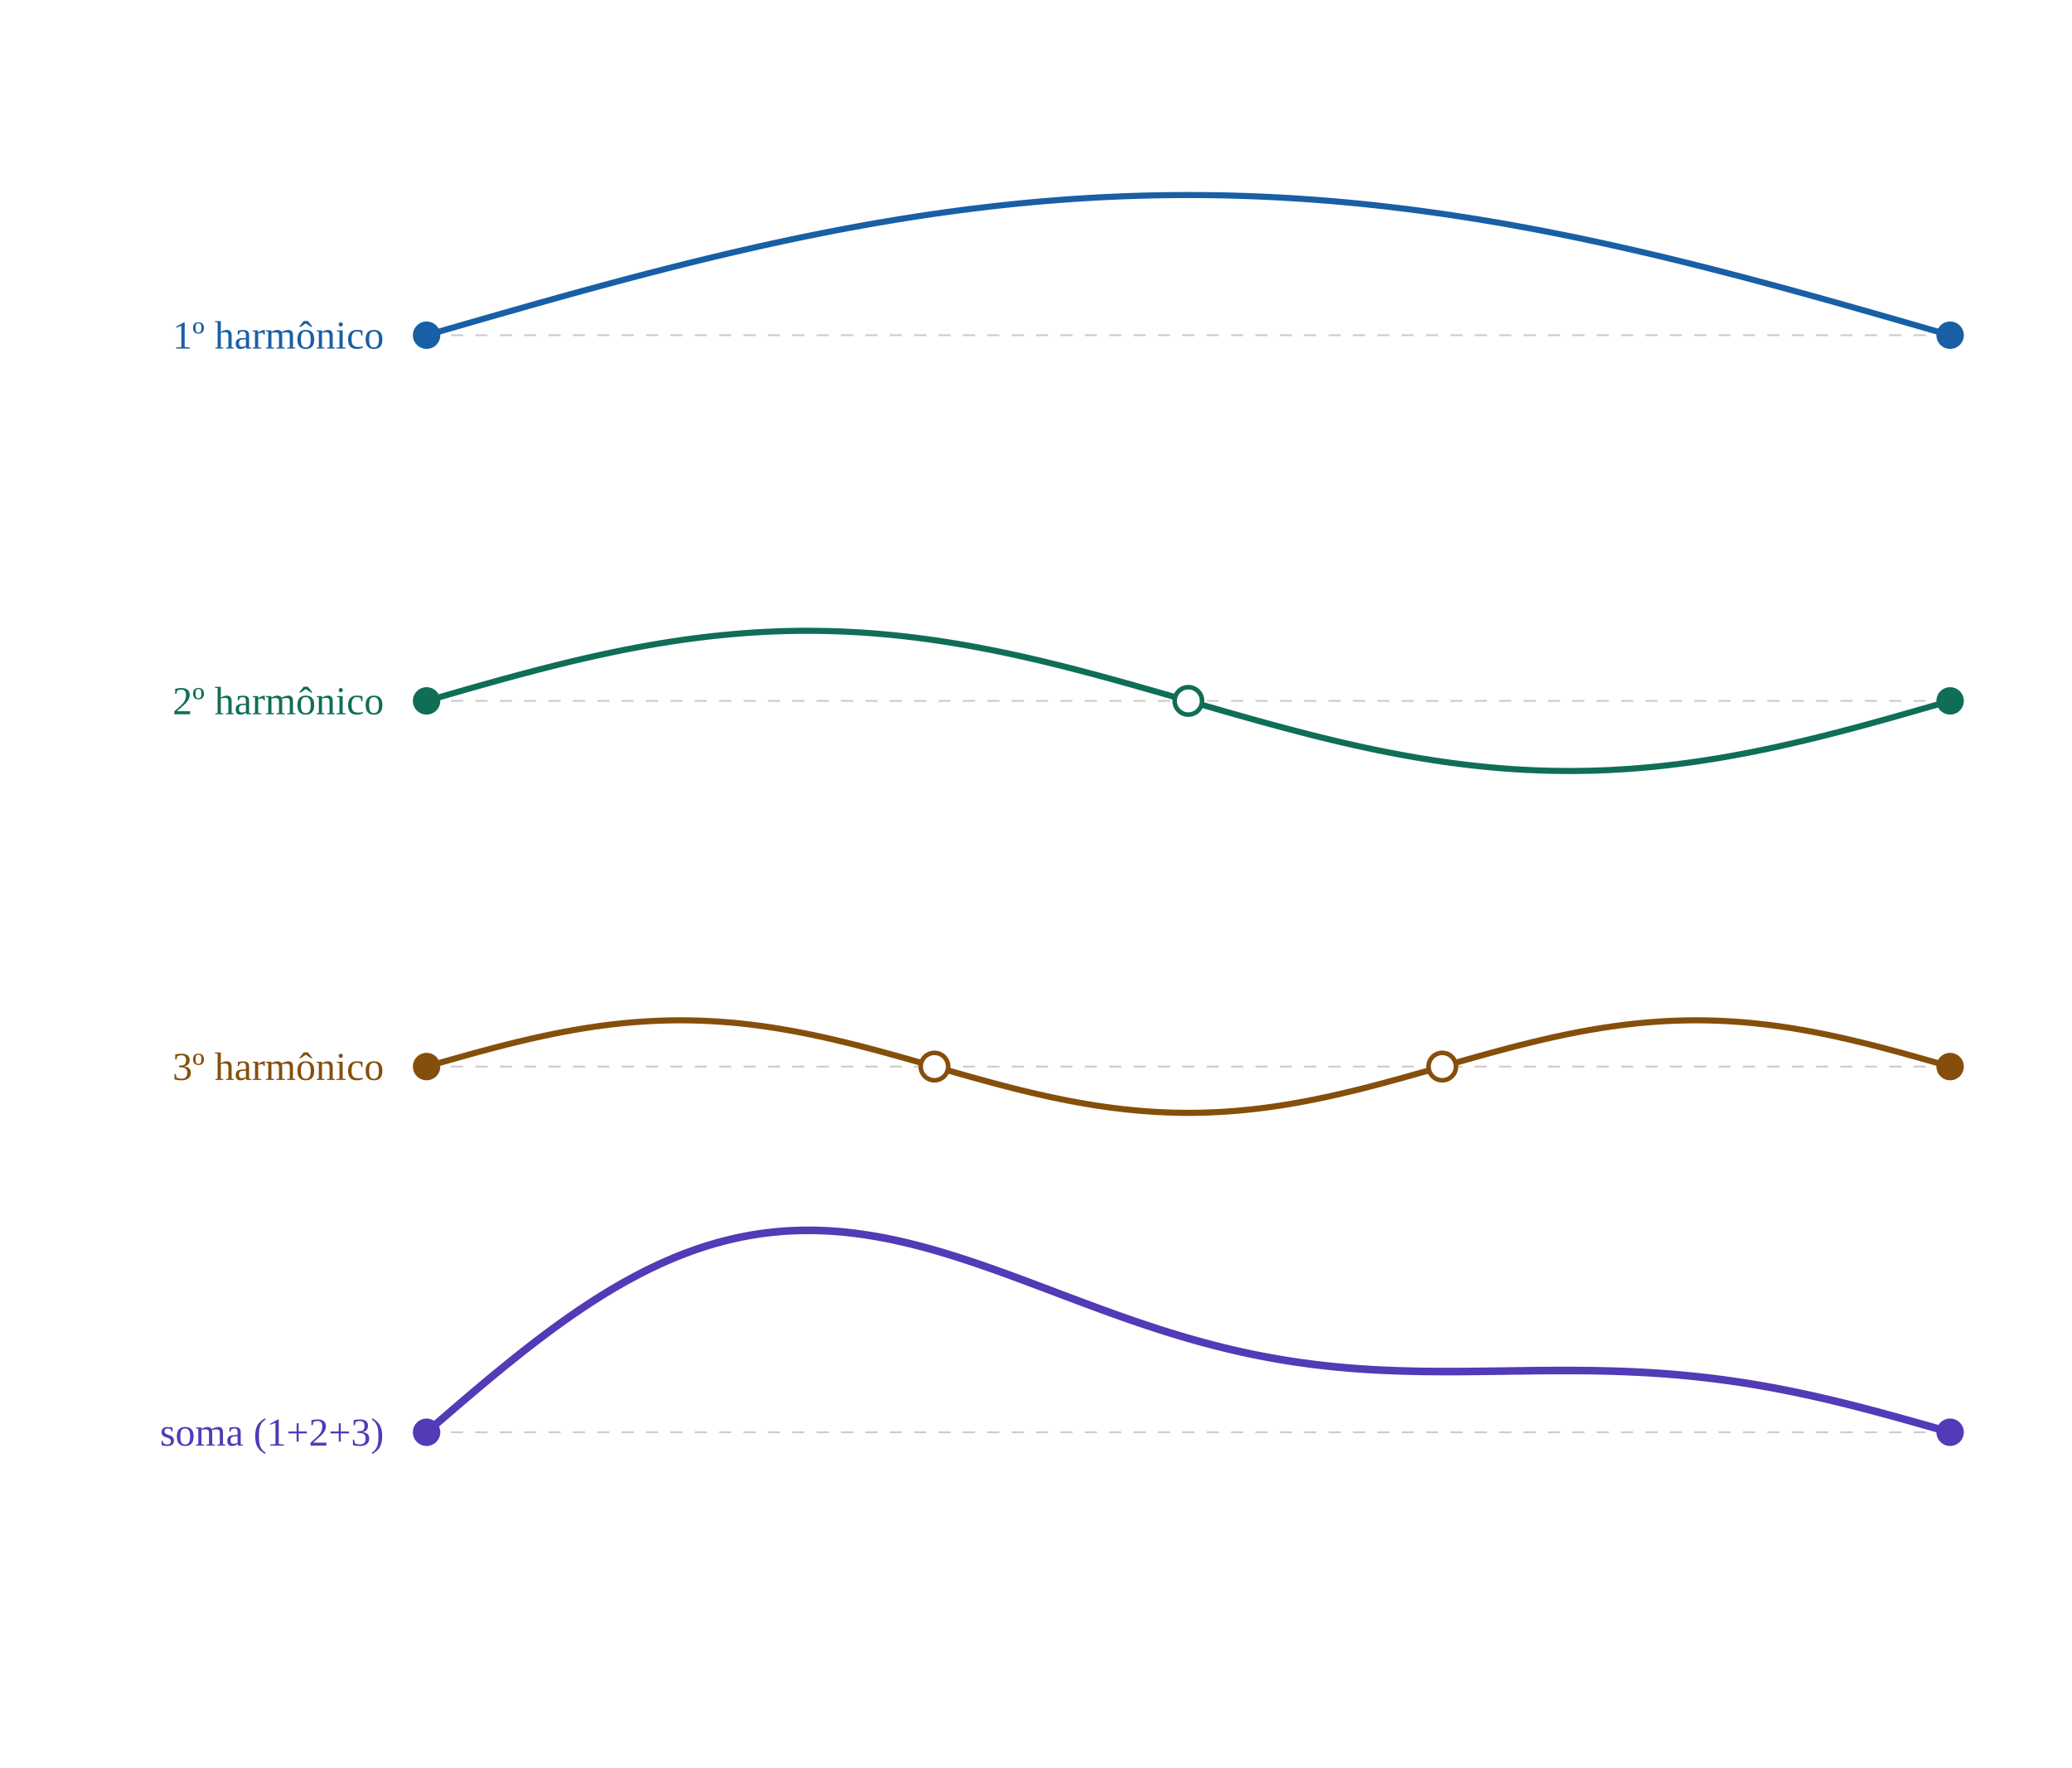
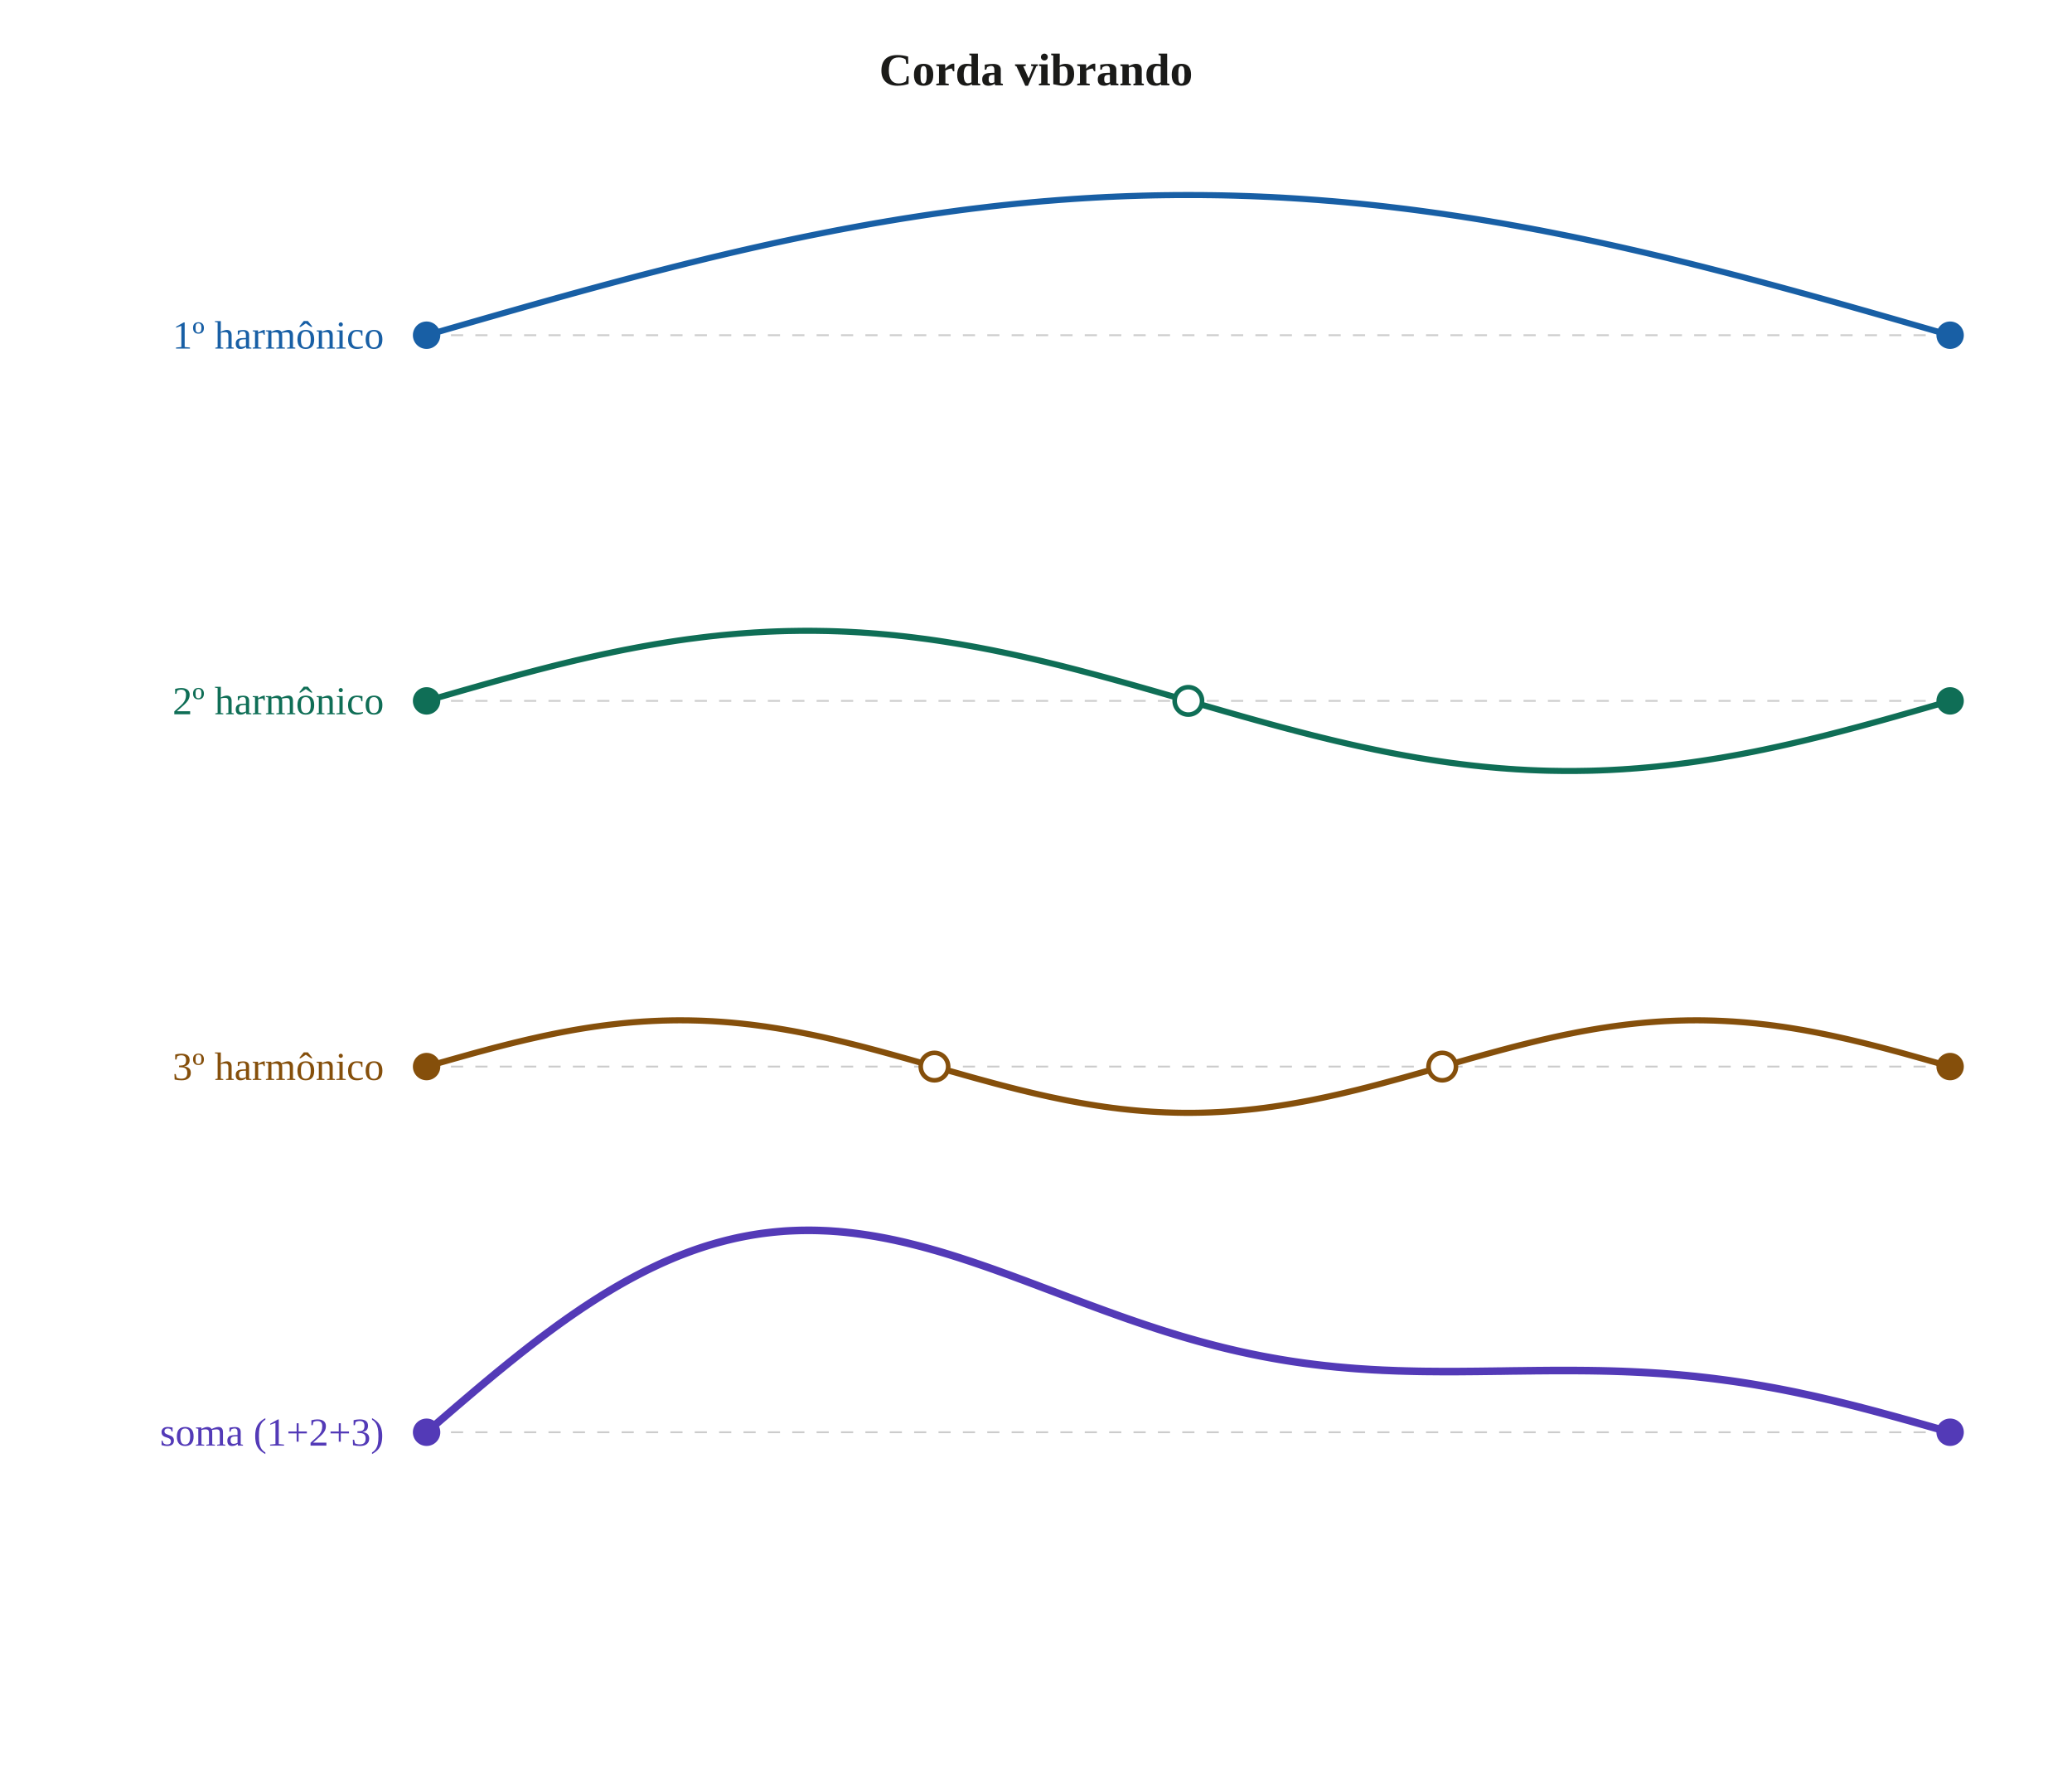
<svg xmlns="http://www.w3.org/2000/svg" viewBox="0 0 680 580" width="100%" role="img" aria-labelledby="svg-title svg-desc">
+   <text x="340" y="28" text-anchor="middle" font-size="15" font-family="var(--font-sans, sans-serif)" font-weight="600" fill="var(--color-text-primary, #1a1a18)">Corda vibrando</text>
  <line x1="140" y1="110" x2="640" y2="110" stroke="var(--color-border-tertiary, #ccc)" stroke-width="0.6" stroke-dasharray="4 4" />
  <path d="M140.00,110.00 L141.25,109.64 L142.50,109.28 L143.75,108.92 L145.00,108.56 L146.25,108.19 L147.50,107.83 L148.75,107.47 L150.00,107.11 L151.25,106.75 L152.50,106.39 L153.75,106.03 L155.00,105.67 L156.25,105.31 L157.50,104.95 L158.75,104.59 L160.00,104.23 L161.25,103.88 L162.50,103.52 L163.75,103.16 L165.00,102.80 L166.25,102.45 L167.50,102.09 L168.75,101.74 L170.00,101.38 L171.25,101.03 L172.50,100.67 L173.75,100.32 L175.00,99.97 L176.25,99.61 L177.50,99.26 L178.75,98.91 L180.00,98.56 L181.25,98.21 L182.50,97.86 L183.75,97.51 L185.00,97.17 L186.25,96.82 L187.50,96.47 L188.75,96.13 L190.00,95.79 L191.25,95.44 L192.50,95.10 L193.75,94.76 L195.00,94.42 L196.25,94.08 L197.50,93.74 L198.75,93.40 L200.00,93.07 L201.25,92.73 L202.50,92.40 L203.75,92.06 L205.00,91.73 L206.25,91.40 L207.50,91.07 L208.75,90.74 L210.00,90.41 L211.25,90.09 L212.50,89.76 L213.75,89.44 L215.00,89.12 L216.25,88.80 L217.50,88.48 L218.75,88.16 L220.00,87.84 L221.25,87.52 L222.50,87.21 L223.75,86.90 L225.00,86.58 L226.25,86.27 L227.50,85.97 L228.75,85.66 L230.00,85.35 L231.25,85.05 L232.50,84.74 L233.75,84.44 L235.00,84.14 L236.25,83.85 L237.50,83.55 L238.75,83.25 L240.00,82.96 L241.25,82.67 L242.50,82.38 L243.75,82.09 L245.00,81.81 L246.25,81.52 L247.50,81.24 L248.75,80.96 L250.00,80.68 L251.25,80.40 L252.50,80.13 L253.75,79.85 L255.00,79.58 L256.25,79.31 L257.50,79.04 L258.75,78.78 L260.00,78.51 L261.25,78.25 L262.50,77.99 L263.75,77.73 L265.00,77.47 L266.25,77.22 L267.50,76.97 L268.75,76.72 L270.00,76.47 L271.25,76.22 L272.50,75.98 L273.75,75.73 L275.00,75.49 L276.25,75.26 L277.50,75.02 L278.75,74.79 L280.00,74.56 L281.25,74.33 L282.50,74.10 L283.75,73.88 L285.00,73.65 L286.25,73.43 L287.50,73.21 L288.75,73.00 L290.00,72.79 L291.25,72.57 L292.50,72.37 L293.75,72.16 L295.00,71.95 L296.25,71.75 L297.50,71.55 L298.75,71.36 L300.00,71.16 L301.25,70.97 L302.50,70.78 L303.75,70.59 L305.00,70.41 L306.25,70.22 L307.50,70.04 L308.75,69.87 L310.00,69.69 L311.25,69.52 L312.50,69.35 L313.75,69.18 L315.00,69.01 L316.25,68.85 L317.50,68.69 L318.75,68.53 L320.00,68.38 L321.25,68.23 L322.50,68.08 L323.75,67.93 L325.00,67.78 L326.25,67.64 L327.50,67.50 L328.75,67.36 L330.00,67.23 L331.25,67.10 L332.50,66.97 L333.75,66.84 L335.00,66.72 L336.25,66.60 L337.50,66.48 L338.75,66.36 L340.00,66.25 L341.25,66.14 L342.50,66.03 L343.75,65.93 L345.00,65.83 L346.25,65.73 L347.50,65.63 L348.75,65.54 L350.00,65.45 L351.25,65.36 L352.50,65.27 L353.75,65.19 L355.00,65.11 L356.25,65.03 L357.50,64.96 L358.75,64.88 L360.00,64.81 L361.25,64.75 L362.50,64.68 L363.75,64.62 L365.00,64.57 L366.25,64.51 L367.50,64.46 L368.75,64.41 L370.00,64.36 L371.25,64.32 L372.50,64.28 L373.75,64.24 L375.00,64.20 L376.25,64.17 L377.50,64.14 L378.75,64.11 L380.00,64.09 L381.25,64.07 L382.50,64.05 L383.75,64.04 L385.00,64.02 L386.25,64.01 L387.50,64.01 L388.75,64.00 L390.00,64.00 L391.25,64.00 L392.50,64.01 L393.75,64.01 L395.00,64.02 L396.25,64.04 L397.50,64.05 L398.75,64.07 L400.00,64.09 L401.25,64.11 L402.50,64.14 L403.75,64.17 L405.00,64.20 L406.25,64.24 L407.50,64.28 L408.75,64.32 L410.00,64.36 L411.25,64.41 L412.50,64.46 L413.75,64.51 L415.00,64.57 L416.25,64.62 L417.50,64.68 L418.75,64.75 L420.00,64.81 L421.25,64.88 L422.50,64.96 L423.75,65.03 L425.00,65.11 L426.25,65.19 L427.50,65.27 L428.75,65.36 L430.00,65.45 L431.25,65.54 L432.50,65.63 L433.75,65.73 L435.00,65.83 L436.25,65.93 L437.50,66.03 L438.75,66.14 L440.00,66.25 L441.25,66.36 L442.50,66.48 L443.75,66.60 L445.00,66.72 L446.25,66.84 L447.50,66.97 L448.75,67.10 L450.00,67.23 L451.25,67.36 L452.50,67.50 L453.75,67.64 L455.00,67.78 L456.25,67.93 L457.50,68.08 L458.75,68.23 L460.00,68.38 L461.25,68.53 L462.50,68.69 L463.75,68.85 L465.00,69.01 L466.25,69.18 L467.50,69.35 L468.75,69.52 L470.00,69.69 L471.25,69.87 L472.50,70.04 L473.75,70.22 L475.00,70.41 L476.25,70.59 L477.50,70.78 L478.75,70.97 L480.00,71.16 L481.25,71.36 L482.50,71.55 L483.75,71.75 L485.00,71.95 L486.25,72.16 L487.50,72.37 L488.75,72.57 L490.00,72.79 L491.25,73.00 L492.50,73.21 L493.75,73.43 L495.00,73.65 L496.25,73.88 L497.50,74.10 L498.75,74.33 L500.00,74.56 L501.25,74.79 L502.50,75.02 L503.75,75.26 L505.00,75.49 L506.25,75.73 L507.50,75.98 L508.75,76.22 L510.00,76.47 L511.25,76.72 L512.50,76.97 L513.75,77.22 L515.00,77.47 L516.25,77.73 L517.50,77.99 L518.75,78.25 L520.00,78.51 L521.25,78.78 L522.50,79.04 L523.75,79.31 L525.00,79.58 L526.25,79.85 L527.50,80.13 L528.75,80.40 L530.00,80.68 L531.25,80.96 L532.50,81.24 L533.75,81.52 L535.00,81.81 L536.25,82.09 L537.50,82.38 L538.75,82.67 L540.00,82.96 L541.25,83.25 L542.50,83.55 L543.75,83.85 L545.00,84.14 L546.25,84.44 L547.50,84.74 L548.75,85.05 L550.00,85.35 L551.25,85.66 L552.50,85.97 L553.75,86.27 L555.00,86.58 L556.25,86.90 L557.50,87.21 L558.75,87.52 L560.00,87.84 L561.25,88.16 L562.50,88.48 L563.75,88.80 L565.00,89.12 L566.25,89.44 L567.50,89.76 L568.75,90.09 L570.00,90.41 L571.25,90.74 L572.50,91.07 L573.75,91.40 L575.00,91.73 L576.25,92.06 L577.50,92.40 L578.75,92.73 L580.00,93.07 L581.25,93.40 L582.50,93.74 L583.75,94.08 L585.00,94.42 L586.25,94.76 L587.50,95.10 L588.75,95.44 L590.00,95.79 L591.25,96.13 L592.50,96.47 L593.75,96.82 L595.00,97.17 L596.25,97.51 L597.50,97.86 L598.75,98.21 L600.00,98.56 L601.25,98.91 L602.50,99.26 L603.75,99.61 L605.00,99.97 L606.25,100.32 L607.50,100.67 L608.75,101.03 L610.00,101.38 L611.25,101.74 L612.50,102.09 L613.75,102.45 L615.00,102.80 L616.25,103.16 L617.50,103.52 L618.75,103.88 L620.00,104.23 L621.25,104.59 L622.50,104.95 L623.75,105.31 L625.00,105.67 L626.25,106.03 L627.50,106.39 L628.75,106.75 L630.00,107.11 L631.25,107.47 L632.50,107.83 L633.75,108.19 L635.00,108.56 L636.25,108.92 L637.50,109.28 L638.75,109.64 L640.00,110.00" fill="none" stroke="#185FA5" stroke-width="2" stroke-linecap="round" stroke-linejoin="round" />
  <circle cx="140" cy="110" r="4.5" fill="#185FA5" />
  <circle cx="640" cy="110" r="4.5" fill="#185FA5" />
  <text x="126" y="110" text-anchor="end" dominant-baseline="central" font-size="13" font-family="var(--font-sans, sans-serif)" font-weight="400" fill="#185FA5">1º harmônico</text>
  <line x1="140" y1="230" x2="640" y2="230" stroke="var(--color-border-tertiary, #ccc)" stroke-width="0.6" stroke-dasharray="4 4" />
  <path d="M140.00,230.00 L141.25,229.64 L142.50,229.28 L143.75,228.92 L145.00,228.56 L146.25,228.20 L147.50,227.84 L148.75,227.48 L150.00,227.12 L151.25,226.76 L152.50,226.40 L153.75,226.05 L155.00,225.69 L156.25,225.34 L157.50,224.98 L158.75,224.63 L160.00,224.28 L161.25,223.93 L162.50,223.58 L163.75,223.24 L165.00,222.89 L166.25,222.55 L167.50,222.21 L168.75,221.87 L170.00,221.53 L171.25,221.20 L172.50,220.87 L173.75,220.54 L175.00,220.21 L176.25,219.88 L177.50,219.56 L178.75,219.24 L180.00,218.92 L181.25,218.60 L182.50,218.29 L183.75,217.98 L185.00,217.68 L186.25,217.37 L187.50,217.07 L188.75,216.77 L190.00,216.48 L191.25,216.19 L192.50,215.90 L193.75,215.62 L195.00,215.34 L196.25,215.06 L197.50,214.79 L198.75,214.52 L200.00,214.26 L201.25,213.99 L202.50,213.74 L203.75,213.48 L205.00,213.23 L206.25,212.99 L207.50,212.75 L208.75,212.51 L210.00,212.28 L211.25,212.05 L212.50,211.83 L213.75,211.61 L215.00,211.39 L216.25,211.18 L217.50,210.98 L218.75,210.78 L220.00,210.58 L221.25,210.39 L222.50,210.20 L223.75,210.02 L225.00,209.84 L226.25,209.67 L227.50,209.51 L228.75,209.35 L230.00,209.19 L231.25,209.04 L232.50,208.89 L233.75,208.75 L235.00,208.62 L236.25,208.48 L237.50,208.36 L238.75,208.24 L240.00,208.13 L241.25,208.02 L242.50,207.91 L243.75,207.82 L245.00,207.72 L246.25,207.64 L247.50,207.55 L248.75,207.48 L250.00,207.41 L251.25,207.34 L252.50,207.28 L253.75,207.23 L255.00,207.18 L256.25,207.14 L257.50,207.10 L258.75,207.07 L260.00,207.05 L261.25,207.03 L262.50,207.01 L263.75,207.00 L265.00,207.00 L266.25,207.00 L267.50,207.01 L268.75,207.03 L270.00,207.05 L271.25,207.07 L272.50,207.10 L273.75,207.14 L275.00,207.18 L276.25,207.23 L277.50,207.28 L278.75,207.34 L280.00,207.41 L281.25,207.48 L282.50,207.55 L283.75,207.64 L285.00,207.72 L286.25,207.82 L287.50,207.91 L288.75,208.02 L290.00,208.13 L291.25,208.24 L292.50,208.36 L293.75,208.48 L295.00,208.62 L296.25,208.75 L297.50,208.89 L298.75,209.04 L300.00,209.19 L301.25,209.35 L302.50,209.51 L303.75,209.67 L305.00,209.84 L306.25,210.02 L307.50,210.20 L308.75,210.39 L310.00,210.58 L311.25,210.78 L312.50,210.98 L313.75,211.18 L315.00,211.39 L316.25,211.61 L317.50,211.83 L318.75,212.05 L320.00,212.28 L321.25,212.51 L322.50,212.75 L323.75,212.99 L325.00,213.23 L326.25,213.48 L327.50,213.74 L328.75,213.99 L330.00,214.26 L331.25,214.52 L332.50,214.79 L333.75,215.06 L335.00,215.34 L336.25,215.62 L337.50,215.90 L338.75,216.19 L340.00,216.48 L341.25,216.77 L342.50,217.07 L343.75,217.37 L345.00,217.68 L346.25,217.98 L347.50,218.29 L348.75,218.60 L350.00,218.92 L351.25,219.24 L352.50,219.56 L353.75,219.88 L355.00,220.21 L356.25,220.54 L357.50,220.87 L358.75,221.20 L360.00,221.53 L361.25,221.87 L362.50,222.21 L363.75,222.55 L365.00,222.89 L366.25,223.24 L367.50,223.58 L368.75,223.93 L370.00,224.28 L371.25,224.63 L372.50,224.98 L373.75,225.34 L375.00,225.69 L376.25,226.05 L377.50,226.40 L378.75,226.76 L380.00,227.12 L381.25,227.48 L382.50,227.84 L383.75,228.20 L385.00,228.56 L386.25,228.92 L387.50,229.28 L388.75,229.64 L390.00,230.00 L391.25,230.36 L392.50,230.72 L393.75,231.08 L395.00,231.44 L396.25,231.80 L397.50,232.16 L398.75,232.52 L400.00,232.88 L401.25,233.24 L402.50,233.60 L403.75,233.95 L405.00,234.31 L406.25,234.66 L407.50,235.02 L408.75,235.37 L410.00,235.72 L411.25,236.07 L412.50,236.42 L413.75,236.76 L415.00,237.11 L416.25,237.45 L417.50,237.79 L418.75,238.13 L420.00,238.47 L421.25,238.80 L422.50,239.13 L423.75,239.46 L425.00,239.79 L426.25,240.12 L427.50,240.44 L428.75,240.76 L430.00,241.08 L431.25,241.40 L432.50,241.71 L433.75,242.02 L435.00,242.32 L436.25,242.63 L437.50,242.93 L438.75,243.23 L440.00,243.52 L441.25,243.81 L442.50,244.10 L443.75,244.38 L445.00,244.66 L446.25,244.94 L447.50,245.21 L448.75,245.48 L450.00,245.74 L451.25,246.01 L452.50,246.26 L453.75,246.52 L455.00,246.77 L456.25,247.01 L457.50,247.25 L458.75,247.49 L460.00,247.72 L461.25,247.95 L462.50,248.17 L463.75,248.39 L465.00,248.61 L466.25,248.82 L467.50,249.02 L468.75,249.22 L470.00,249.42 L471.25,249.61 L472.50,249.80 L473.75,249.98 L475.00,250.16 L476.25,250.33 L477.50,250.49 L478.75,250.65 L480.00,250.81 L481.25,250.96 L482.50,251.11 L483.75,251.25 L485.00,251.38 L486.25,251.52 L487.50,251.64 L488.75,251.76 L490.00,251.87 L491.25,251.98 L492.50,252.09 L493.75,252.18 L495.00,252.28 L496.25,252.36 L497.50,252.45 L498.75,252.52 L500.00,252.59 L501.25,252.66 L502.50,252.72 L503.75,252.77 L505.00,252.82 L506.25,252.86 L507.50,252.90 L508.75,252.93 L510.00,252.95 L511.25,252.97 L512.50,252.99 L513.75,253.00 L515.00,253.00 L516.25,253.00 L517.50,252.99 L518.75,252.97 L520.00,252.95 L521.25,252.93 L522.50,252.90 L523.75,252.86 L525.00,252.82 L526.25,252.77 L527.50,252.72 L528.75,252.66 L530.00,252.59 L531.25,252.52 L532.50,252.45 L533.75,252.36 L535.00,252.28 L536.25,252.18 L537.50,252.09 L538.75,251.98 L540.00,251.87 L541.25,251.76 L542.50,251.64 L543.75,251.52 L545.00,251.38 L546.25,251.25 L547.50,251.11 L548.75,250.96 L550.00,250.81 L551.25,250.65 L552.50,250.49 L553.75,250.33 L555.00,250.16 L556.25,249.98 L557.50,249.80 L558.75,249.61 L560.00,249.42 L561.25,249.22 L562.50,249.02 L563.75,248.82 L565.00,248.61 L566.25,248.39 L567.50,248.17 L568.75,247.95 L570.00,247.72 L571.25,247.49 L572.50,247.25 L573.75,247.01 L575.00,246.77 L576.25,246.52 L577.50,246.26 L578.75,246.01 L580.00,245.74 L581.25,245.48 L582.50,245.21 L583.75,244.94 L585.00,244.66 L586.25,244.38 L587.50,244.10 L588.75,243.81 L590.00,243.52 L591.25,243.23 L592.50,242.93 L593.75,242.63 L595.00,242.32 L596.25,242.02 L597.50,241.71 L598.75,241.40 L600.00,241.08 L601.25,240.76 L602.50,240.44 L603.75,240.12 L605.00,239.79 L606.25,239.46 L607.50,239.13 L608.75,238.80 L610.00,238.47 L611.25,238.13 L612.50,237.79 L613.75,237.45 L615.00,237.11 L616.25,236.76 L617.50,236.42 L618.75,236.07 L620.00,235.72 L621.25,235.37 L622.50,235.02 L623.75,234.66 L625.00,234.31 L626.25,233.95 L627.50,233.60 L628.75,233.24 L630.00,232.88 L631.25,232.52 L632.50,232.16 L633.75,231.80 L635.00,231.44 L636.25,231.08 L637.50,230.72 L638.75,230.36 L640.00,230.00" fill="none" stroke="#0F6E56" stroke-width="2" stroke-linecap="round" stroke-linejoin="round" />
  <circle cx="140" cy="230" r="4.5" fill="#0F6E56" />
  <circle cx="640" cy="230" r="4.5" fill="#0F6E56" />
  <circle cx="390.00" cy="230" r="4.5" fill="var(--color-background-primary, #fff)" stroke="#0F6E56" stroke-width="1.5" />
  <text x="126" y="230" text-anchor="end" dominant-baseline="central" font-size="13" font-family="var(--font-sans, sans-serif)" font-weight="400" fill="#0F6E56">2º harmônico</text>
  <line x1="140" y1="350" x2="640" y2="350" stroke="var(--color-border-tertiary, #ccc)" stroke-width="0.6" stroke-dasharray="4 4" />
  <path d="M140.00,350.00 L141.25,349.64 L142.50,349.28 L143.75,348.93 L145.00,348.57 L146.25,348.22 L147.50,347.86 L148.75,347.51 L150.00,347.16 L151.25,346.81 L152.50,346.46 L153.75,346.11 L155.00,345.76 L156.25,345.42 L157.50,345.08 L158.75,344.75 L160.00,344.41 L161.25,344.08 L162.50,343.75 L163.75,343.43 L165.00,343.11 L166.25,342.79 L167.50,342.48 L168.75,342.17 L170.00,341.87 L171.25,341.57 L172.50,341.27 L173.75,340.98 L175.00,340.70 L176.25,340.42 L177.50,340.14 L178.75,339.87 L180.00,339.61 L181.25,339.35 L182.50,339.10 L183.75,338.85 L185.00,338.61 L186.25,338.38 L187.50,338.15 L188.75,337.93 L190.00,337.72 L191.25,337.51 L192.50,337.31 L193.75,337.12 L195.00,336.93 L196.25,336.76 L197.50,336.58 L198.75,336.42 L200.00,336.26 L201.25,336.12 L202.50,335.98 L203.75,335.84 L205.00,335.72 L206.25,335.60 L207.50,335.49 L208.75,335.39 L210.00,335.30 L211.25,335.21 L212.50,335.14 L213.75,335.07 L215.00,335.01 L216.25,334.96 L217.50,334.91 L218.75,334.88 L220.00,334.85 L221.25,334.83 L222.50,334.82 L223.75,334.82 L225.00,334.83 L226.25,334.84 L227.50,334.87 L228.75,334.90 L230.00,334.94 L231.25,334.99 L232.50,335.05 L233.75,335.11 L235.00,335.19 L236.25,335.27 L237.50,335.36 L238.75,335.46 L240.00,335.56 L241.25,335.68 L242.50,335.80 L243.75,335.93 L245.00,336.07 L246.25,336.21 L247.50,336.37 L248.75,336.53 L250.00,336.70 L251.25,336.87 L252.50,337.06 L253.75,337.25 L255.00,337.44 L256.25,337.65 L257.50,337.86 L258.75,338.08 L260.00,338.30 L261.25,338.53 L262.50,338.77 L263.75,339.02 L265.00,339.27 L266.25,339.52 L267.50,339.78 L268.75,340.05 L270.00,340.32 L271.25,340.60 L272.50,340.89 L273.75,341.17 L275.00,341.47 L276.25,341.77 L277.50,342.07 L278.75,342.38 L280.00,342.69 L281.25,343.00 L282.50,343.32 L283.75,343.64 L285.00,343.97 L286.25,344.30 L287.50,344.63 L288.75,344.97 L290.00,345.31 L291.25,345.65 L292.50,345.99 L293.75,346.34 L295.00,346.69 L296.25,347.04 L297.50,347.39 L298.75,347.74 L300.00,348.10 L301.25,348.45 L302.50,348.81 L303.75,349.17 L305.00,349.52 L306.25,349.88 L307.50,350.24 L308.75,350.60 L310.00,350.95 L311.25,351.31 L312.50,351.67 L313.75,352.02 L315.00,352.37 L316.25,352.73 L317.50,353.08 L318.75,353.43 L320.00,353.78 L321.25,354.12 L322.50,354.46 L323.75,354.80 L325.00,355.14 L326.25,355.48 L327.50,355.81 L328.75,356.14 L330.00,356.46 L331.25,356.79 L332.50,357.10 L333.75,357.42 L335.00,357.73 L336.25,358.03 L337.50,358.33 L338.75,358.63 L340.00,358.92 L341.25,359.21 L342.50,359.49 L343.75,359.77 L345.00,360.04 L346.25,360.30 L347.50,360.56 L348.75,360.82 L350.00,361.07 L351.25,361.31 L352.50,361.54 L353.75,361.77 L355.00,361.99 L356.25,362.21 L357.50,362.42 L358.75,362.62 L360.00,362.82 L361.25,363.00 L362.50,363.19 L363.75,363.36 L365.00,363.53 L366.25,363.68 L367.50,363.84 L368.75,363.98 L370.00,364.11 L371.25,364.24 L372.50,364.36 L373.75,364.47 L375.00,364.58 L376.25,364.67 L377.50,364.76 L378.75,364.84 L380.00,364.91 L381.25,364.97 L382.50,365.03 L383.75,365.07 L385.00,365.11 L386.25,365.14 L387.50,365.16 L388.75,365.18 L390.00,365.18 L391.25,365.18 L392.50,365.16 L393.75,365.14 L395.00,365.11 L396.25,365.07 L397.50,365.03 L398.75,364.97 L400.00,364.91 L401.25,364.84 L402.50,364.76 L403.75,364.67 L405.00,364.58 L406.25,364.47 L407.50,364.36 L408.75,364.24 L410.00,364.11 L411.25,363.98 L412.50,363.84 L413.75,363.68 L415.00,363.53 L416.25,363.36 L417.50,363.19 L418.75,363.00 L420.00,362.82 L421.25,362.62 L422.50,362.42 L423.75,362.21 L425.00,361.99 L426.25,361.77 L427.50,361.54 L428.75,361.31 L430.00,361.07 L431.25,360.82 L432.50,360.56 L433.75,360.30 L435.00,360.04 L436.25,359.77 L437.50,359.49 L438.75,359.21 L440.00,358.92 L441.25,358.63 L442.50,358.33 L443.75,358.03 L445.00,357.73 L446.25,357.42 L447.50,357.10 L448.75,356.79 L450.00,356.46 L451.25,356.14 L452.50,355.81 L453.75,355.48 L455.00,355.14 L456.25,354.80 L457.50,354.46 L458.75,354.12 L460.00,353.78 L461.25,353.43 L462.50,353.08 L463.75,352.73 L465.00,352.37 L466.25,352.02 L467.50,351.67 L468.75,351.31 L470.00,350.95 L471.25,350.60 L472.50,350.24 L473.75,349.88 L475.00,349.52 L476.25,349.17 L477.50,348.81 L478.75,348.45 L480.00,348.10 L481.25,347.74 L482.50,347.39 L483.75,347.04 L485.00,346.69 L486.25,346.34 L487.50,345.99 L488.75,345.65 L490.00,345.31 L491.25,344.97 L492.50,344.63 L493.75,344.30 L495.00,343.97 L496.25,343.64 L497.50,343.32 L498.75,343.00 L500.00,342.69 L501.25,342.38 L502.50,342.07 L503.75,341.77 L505.00,341.47 L506.25,341.17 L507.50,340.89 L508.75,340.60 L510.00,340.32 L511.25,340.05 L512.50,339.78 L513.75,339.52 L515.00,339.27 L516.25,339.02 L517.50,338.77 L518.75,338.53 L520.00,338.30 L521.25,338.08 L522.50,337.86 L523.75,337.65 L525.00,337.44 L526.25,337.25 L527.50,337.06 L528.75,336.87 L530.00,336.70 L531.25,336.53 L532.50,336.37 L533.75,336.21 L535.00,336.07 L536.25,335.93 L537.50,335.80 L538.75,335.68 L540.00,335.56 L541.25,335.46 L542.50,335.36 L543.75,335.27 L545.00,335.19 L546.25,335.11 L547.50,335.05 L548.75,334.99 L550.00,334.94 L551.25,334.90 L552.50,334.87 L553.75,334.84 L555.00,334.83 L556.25,334.82 L557.50,334.82 L558.75,334.83 L560.00,334.85 L561.25,334.88 L562.50,334.91 L563.75,334.96 L565.00,335.01 L566.25,335.07 L567.50,335.14 L568.75,335.21 L570.00,335.30 L571.25,335.39 L572.50,335.49 L573.75,335.60 L575.00,335.72 L576.25,335.84 L577.50,335.98 L578.75,336.12 L580.00,336.26 L581.25,336.42 L582.50,336.58 L583.75,336.76 L585.00,336.93 L586.25,337.12 L587.50,337.31 L588.75,337.51 L590.00,337.72 L591.25,337.93 L592.50,338.15 L593.75,338.38 L595.00,338.61 L596.25,338.85 L597.50,339.10 L598.75,339.35 L600.00,339.61 L601.25,339.87 L602.50,340.14 L603.75,340.42 L605.00,340.70 L606.25,340.98 L607.50,341.27 L608.75,341.57 L610.00,341.87 L611.25,342.17 L612.50,342.48 L613.75,342.79 L615.00,343.11 L616.25,343.43 L617.50,343.75 L618.75,344.08 L620.00,344.41 L621.25,344.75 L622.50,345.08 L623.75,345.42 L625.00,345.76 L626.25,346.11 L627.50,346.46 L628.75,346.81 L630.00,347.16 L631.25,347.51 L632.50,347.86 L633.75,348.22 L635.00,348.57 L636.25,348.93 L637.50,349.28 L638.75,349.64 L640.00,350.00" fill="none" stroke="#854F0B" stroke-width="2" stroke-linecap="round" stroke-linejoin="round" />
  <circle cx="140" cy="350" r="4.5" fill="#854F0B" />
  <circle cx="640" cy="350" r="4.5" fill="#854F0B" />
  <circle cx="306.67" cy="350" r="4.5" fill="var(--color-background-primary, #fff)" stroke="#854F0B" stroke-width="1.5" />
  <circle cx="473.33" cy="350" r="4.5" fill="var(--color-background-primary, #fff)" stroke="#854F0B" stroke-width="1.5" />
  <text x="126" y="350" text-anchor="end" dominant-baseline="central" font-size="13" font-family="var(--font-sans, sans-serif)" font-weight="400" fill="#854F0B">3º harmônico</text>
  <line x1="140" y1="470" x2="640" y2="470" stroke="var(--color-border-tertiary, #ccc)" stroke-width="0.6" stroke-dasharray="4 4" />
  <path d="M140.00,470.00 L141.25,468.92 L142.50,467.84 L143.75,466.76 L145.00,465.68 L146.25,464.61 L147.50,463.53 L148.75,462.46 L150.00,461.38 L151.25,460.32 L152.50,459.25 L153.75,458.19 L155.00,457.13 L156.25,456.07 L157.50,455.02 L158.75,453.97 L160.00,452.93 L161.25,451.89 L162.50,450.85 L163.75,449.83 L165.00,448.81 L166.25,447.79 L167.50,446.78 L168.75,445.78 L170.00,444.78 L171.25,443.79 L172.50,442.81 L173.75,441.83 L175.00,440.87 L176.25,439.91 L177.50,438.96 L178.75,438.02 L180.00,437.09 L181.25,436.17 L182.50,435.25 L183.75,434.35 L185.00,433.46 L186.25,432.57 L187.50,431.70 L188.75,430.84 L190.00,429.99 L191.25,429.14 L192.50,428.32 L193.75,427.50 L195.00,426.69 L196.25,425.90 L197.50,425.11 L198.75,424.34 L200.00,423.59 L201.25,422.84 L202.50,422.11 L203.75,421.39 L205.00,420.68 L206.25,419.99 L207.50,419.31 L208.75,418.64 L210.00,417.99 L211.25,417.35 L212.50,416.72 L213.75,416.11 L215.00,415.52 L216.25,414.93 L217.50,414.36 L218.75,413.81 L220.00,413.27 L221.25,412.74 L222.50,412.23 L223.75,411.74 L225.00,411.26 L226.25,410.79 L227.50,410.34 L228.75,409.90 L230.00,409.48 L231.25,409.07 L232.50,408.68 L233.75,408.31 L235.00,407.94 L236.25,407.60 L237.50,407.27 L238.75,406.95 L240.00,406.65 L241.25,406.36 L242.50,406.09 L243.75,405.84 L245.00,405.60 L246.25,405.37 L247.50,405.16 L248.75,404.96 L250.00,404.78 L251.25,404.62 L252.50,404.47 L253.75,404.33 L255.00,404.21 L256.25,404.10 L257.50,404.00 L258.75,403.92 L260.00,403.86 L261.25,403.81 L262.50,403.77 L263.75,403.75 L265.00,403.74 L266.25,403.74 L267.50,403.76 L268.75,403.79 L270.00,403.84 L271.25,403.89 L272.50,403.96 L273.75,404.05 L275.00,404.14 L276.25,404.25 L277.50,404.37 L278.75,404.51 L280.00,404.65 L281.25,404.81 L282.50,404.98 L283.75,405.16 L285.00,405.35 L286.25,405.55 L287.50,405.76 L288.75,405.99 L290.00,406.22 L291.25,406.46 L292.50,406.72 L293.75,406.98 L295.00,407.26 L296.25,407.54 L297.50,407.83 L298.75,408.14 L300.00,408.45 L301.25,408.77 L302.50,409.09 L303.75,409.43 L305.00,409.77 L306.25,410.13 L307.50,410.48 L308.75,410.85 L310.00,411.22 L311.25,411.60 L312.50,411.99 L313.75,412.38 L315.00,412.78 L316.25,413.19 L317.50,413.60 L318.75,414.01 L320.00,414.43 L321.25,414.86 L322.50,415.29 L323.75,415.72 L325.00,416.16 L326.25,416.60 L327.50,417.05 L328.75,417.50 L330.00,417.95 L331.25,418.40 L332.50,418.86 L333.75,419.32 L335.00,419.79 L336.25,420.25 L337.50,420.72 L338.75,421.19 L340.00,421.65 L341.25,422.13 L342.50,422.60 L343.75,423.07 L345.00,423.54 L346.25,424.01 L347.50,424.49 L348.75,424.96 L350.00,425.43 L351.25,425.90 L352.50,426.37 L353.75,426.84 L355.00,427.31 L356.25,427.78 L357.50,428.24 L358.75,428.70 L360.00,429.16 L361.25,429.62 L362.50,430.08 L363.75,430.53 L365.00,430.98 L366.25,431.43 L367.50,431.88 L368.75,432.32 L370.00,432.76 L371.25,433.19 L372.50,433.62 L373.75,434.05 L375.00,434.47 L376.25,434.89 L377.50,435.30 L378.75,435.71 L380.00,436.12 L381.25,436.52 L382.50,436.92 L383.75,437.31 L385.00,437.69 L386.25,438.07 L387.50,438.45 L388.75,438.82 L390.00,439.18 L391.25,439.54 L392.50,439.89 L393.75,440.24 L395.00,440.58 L396.25,440.91 L397.50,441.24 L398.75,441.57 L400.00,441.88 L401.25,442.20 L402.50,442.50 L403.75,442.80 L405.00,443.09 L406.25,443.38 L407.50,443.66 L408.75,443.93 L410.00,444.20 L411.25,444.46 L412.50,444.71 L413.75,444.96 L415.00,445.20 L416.25,445.43 L417.50,445.66 L418.75,445.88 L420.00,446.10 L421.25,446.31 L422.50,446.51 L423.75,446.71 L425.00,446.90 L426.25,447.08 L427.50,447.26 L428.75,447.43 L430.00,447.59 L431.25,447.75 L432.50,447.90 L433.75,448.05 L435.00,448.19 L436.25,448.32 L437.50,448.45 L438.75,448.58 L440.00,448.69 L441.25,448.80 L442.50,448.91 L443.75,449.01 L445.00,449.11 L446.25,449.20 L447.50,449.28 L448.75,449.36 L450.00,449.44 L451.25,449.51 L452.50,449.57 L453.75,449.64 L455.00,449.69 L456.25,449.74 L457.50,449.79 L458.75,449.84 L460.00,449.87 L461.25,449.91 L462.50,449.94 L463.75,449.97 L465.00,450.00 L466.25,450.02 L467.50,450.04 L468.75,450.05 L470.00,450.06 L471.25,450.07 L472.50,450.08 L473.75,450.08 L475.00,450.08 L476.25,450.08 L477.50,450.08 L478.75,450.08 L480.00,450.07 L481.25,450.06 L482.50,450.05 L483.75,450.04 L485.00,450.03 L486.25,450.01 L487.50,450.00 L488.75,449.98 L490.00,449.97 L491.25,449.95 L492.50,449.94 L493.75,449.92 L495.00,449.90 L496.25,449.88 L497.50,449.87 L498.75,449.85 L500.00,449.84 L501.25,449.82 L502.50,449.81 L503.75,449.79 L505.00,449.78 L506.25,449.77 L507.50,449.76 L508.75,449.75 L510.00,449.75 L511.25,449.74 L512.50,449.74 L513.75,449.74 L515.00,449.74 L516.25,449.74 L517.50,449.75 L518.75,449.76 L520.00,449.77 L521.25,449.78 L522.50,449.80 L523.75,449.82 L525.00,449.84 L526.25,449.87 L527.50,449.90 L528.75,449.93 L530.00,449.97 L531.25,450.01 L532.50,450.05 L533.75,450.10 L535.00,450.15 L536.25,450.21 L537.50,450.27 L538.75,450.33 L540.00,450.40 L541.25,450.47 L542.50,450.55 L543.75,450.63 L545.00,450.71 L546.25,450.80 L547.50,450.90 L548.75,451.00 L550.00,451.10 L551.25,451.21 L552.50,451.33 L553.75,451.44 L555.00,451.57 L556.25,451.69 L557.50,451.83 L558.75,451.97 L560.00,452.11 L561.25,452.26 L562.50,452.41 L563.75,452.57 L565.00,452.73 L566.25,452.90 L567.50,453.07 L568.75,453.25 L570.00,453.43 L571.25,453.62 L572.50,453.81 L573.75,454.01 L575.00,454.21 L576.25,454.42 L577.50,454.64 L578.75,454.85 L580.00,455.08 L581.25,455.30 L582.50,455.53 L583.75,455.77 L585.00,456.01 L586.25,456.26 L587.50,456.51 L588.75,456.76 L590.00,457.02 L591.25,457.29 L592.50,457.56 L593.75,457.83 L595.00,458.10 L596.25,458.38 L597.50,458.67 L598.75,458.96 L600.00,459.25 L601.25,459.55 L602.50,459.84 L603.75,460.15 L605.00,460.45 L606.25,460.76 L607.50,461.08 L608.75,461.39 L610.00,461.71 L611.25,462.04 L612.50,462.36 L613.75,462.69 L615.00,463.02 L616.25,463.35 L617.50,463.69 L618.75,464.03 L620.00,464.37 L621.25,464.71 L622.50,465.05 L623.75,465.40 L625.00,465.75 L626.25,466.09 L627.50,466.45 L628.75,466.80 L630.00,467.15 L631.25,467.50 L632.50,467.86 L633.75,468.21 L635.00,468.57 L636.25,468.93 L637.50,469.28 L638.75,469.64 L640.00,470.00" fill="none" stroke="#533AB7" stroke-width="2.5" stroke-linecap="round" stroke-linejoin="round" />
  <circle cx="140" cy="470" r="4.5" fill="#533AB7" />
  <circle cx="640" cy="470" r="4.5" fill="#533AB7" />
  <text x="126" y="470" text-anchor="end" dominant-baseline="central" font-size="13" font-family="var(--font-sans, sans-serif)" font-weight="500" fill="#533AB7">soma (1+2+3)</text>
</svg>
